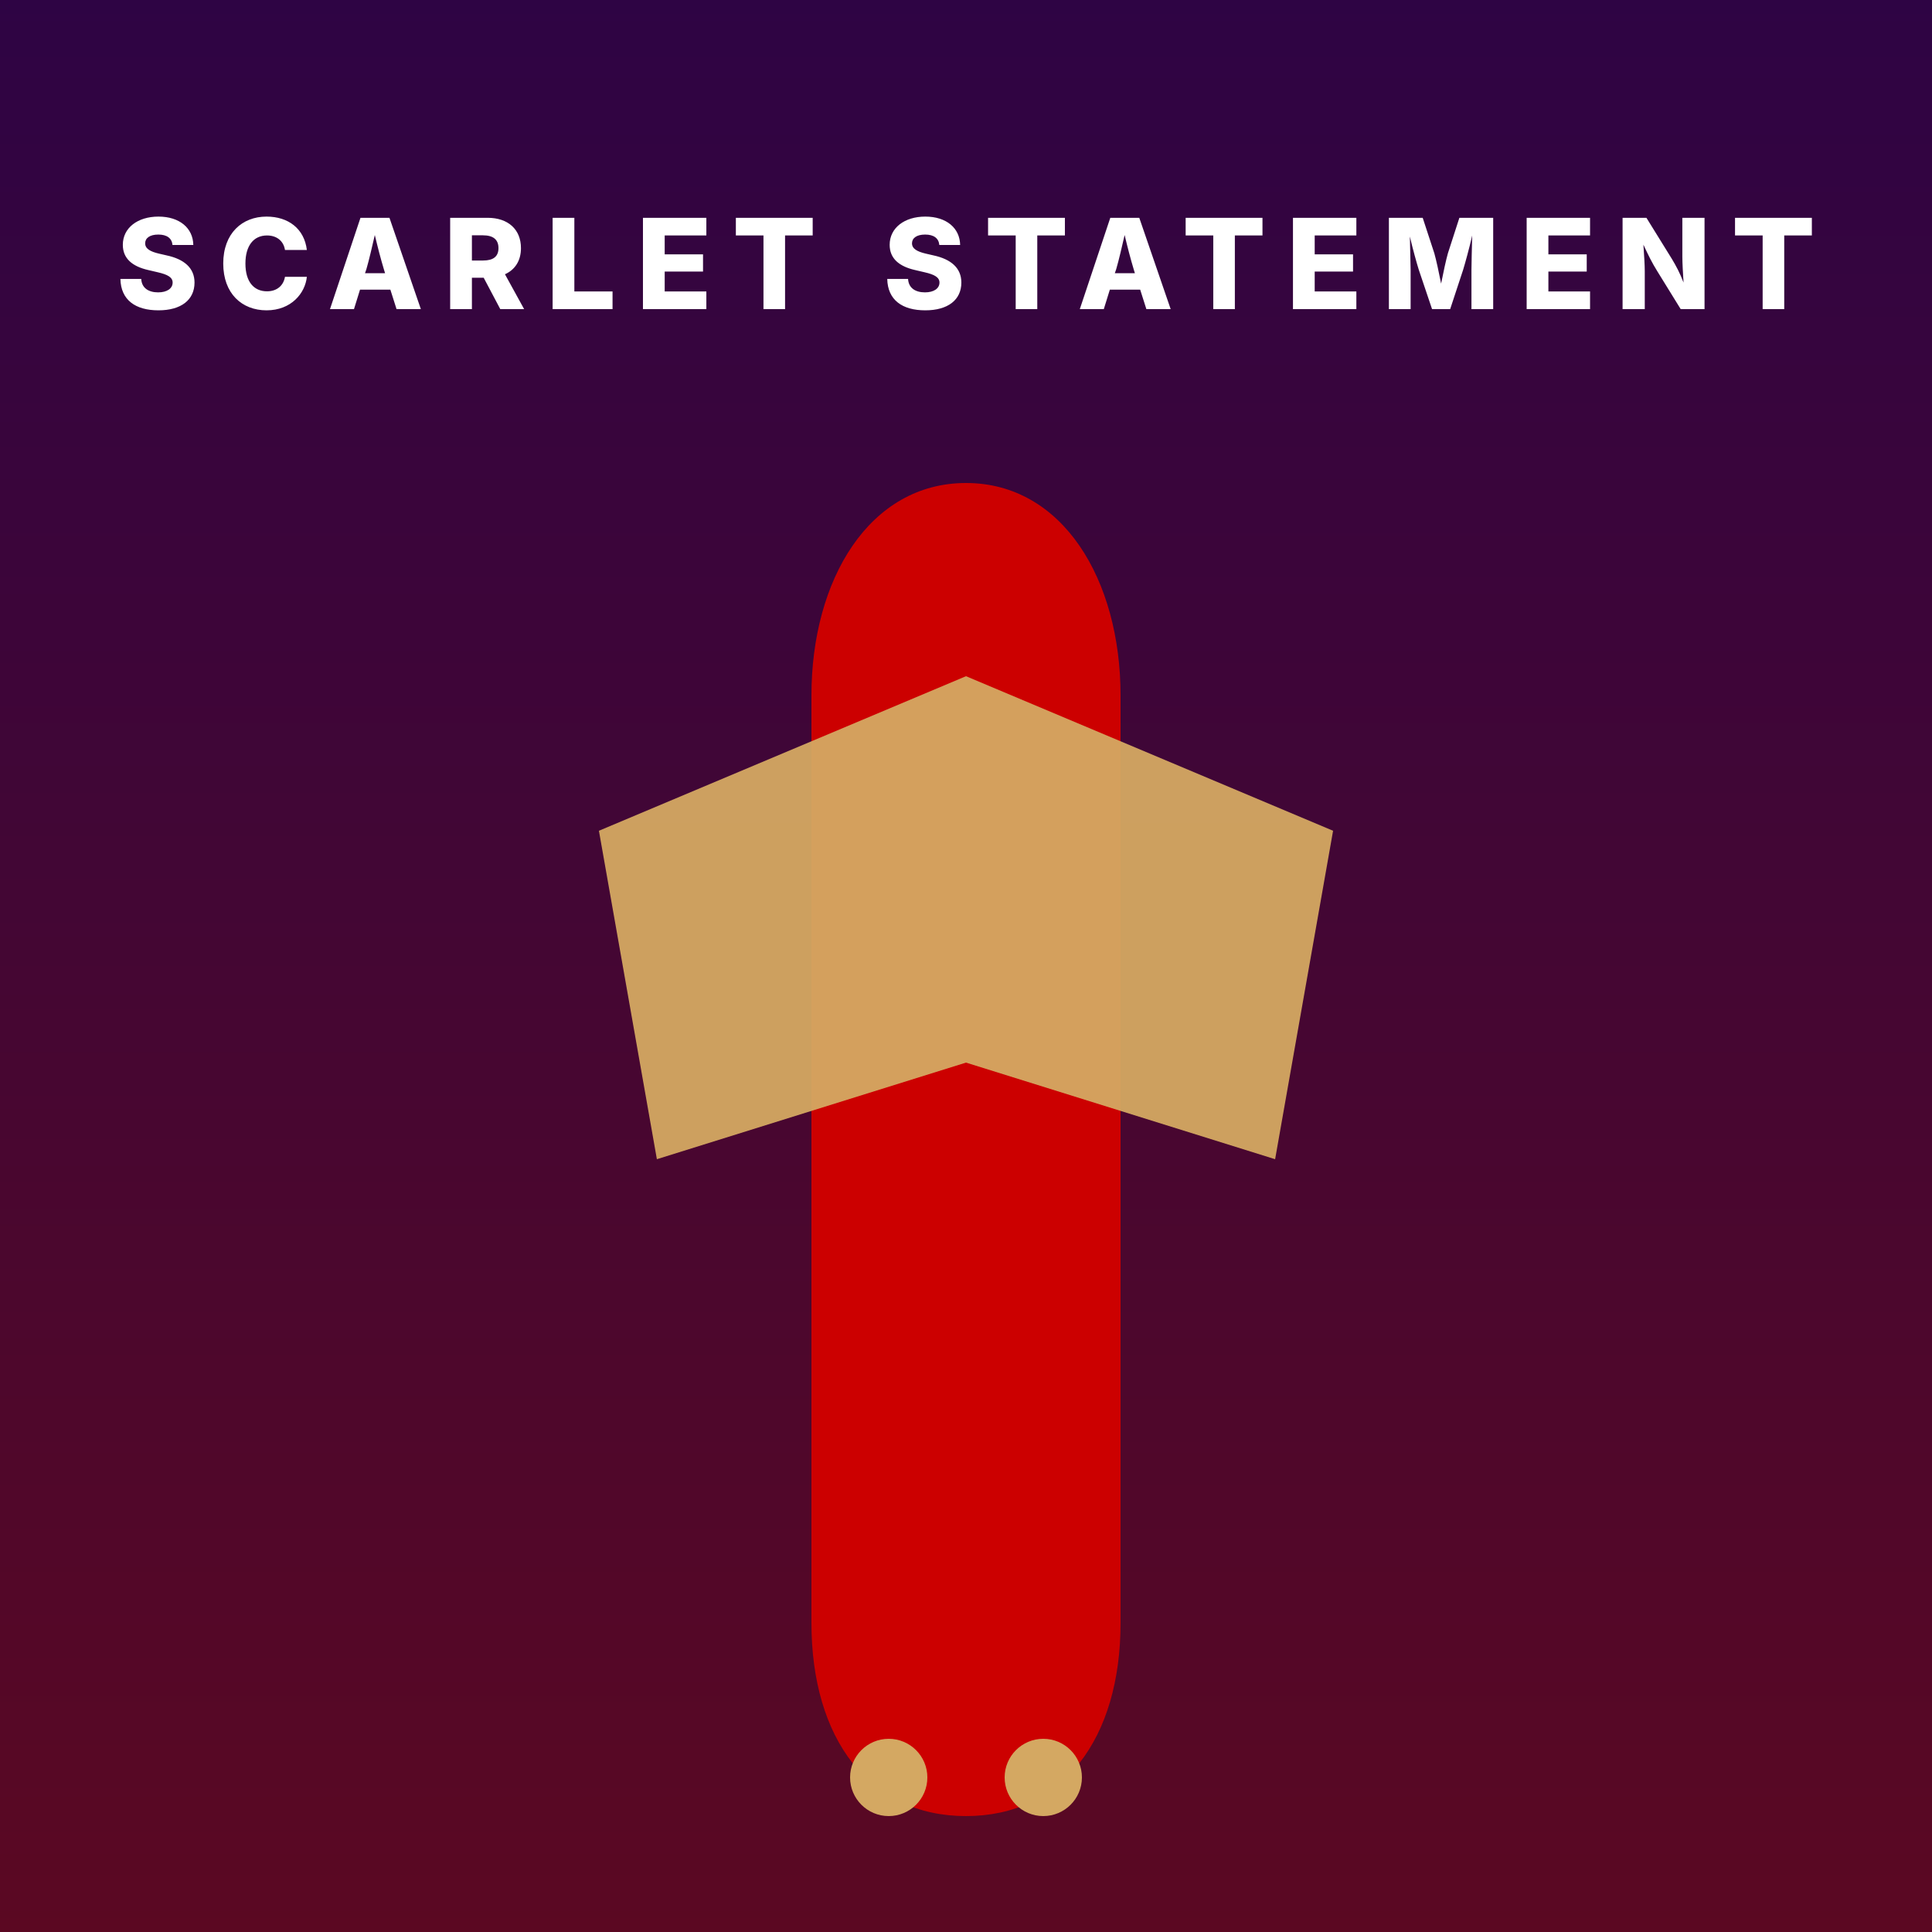
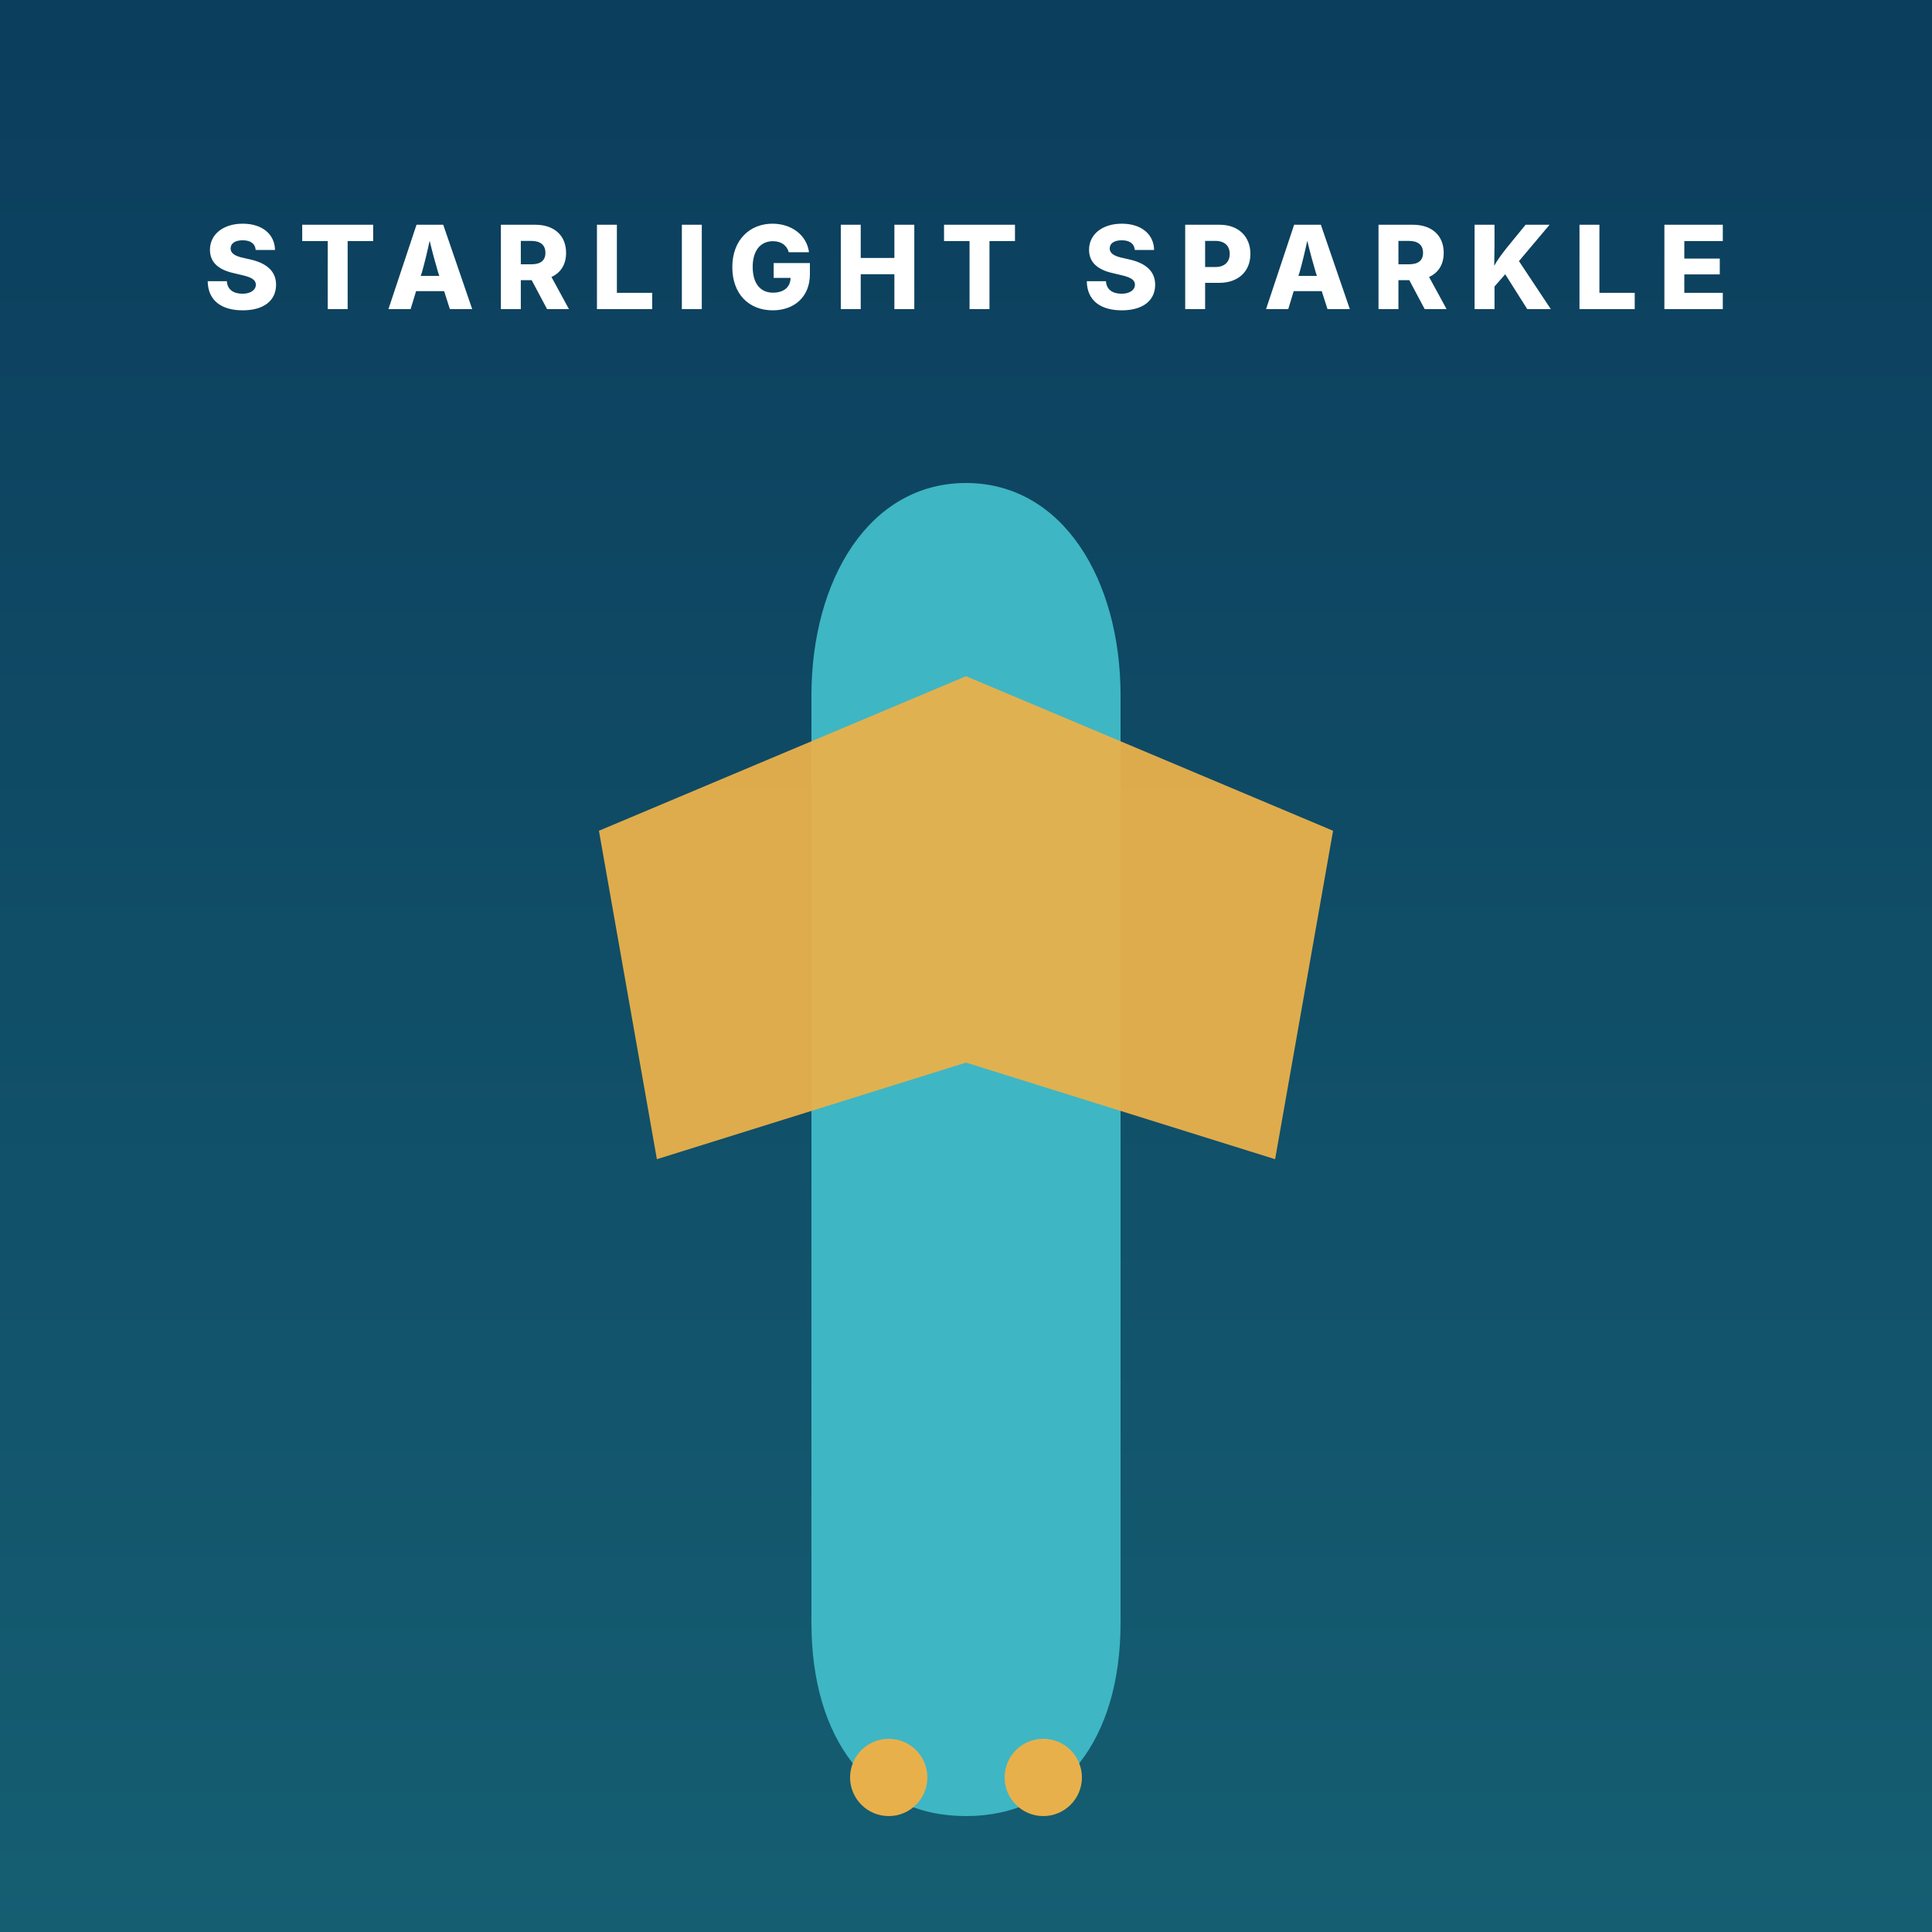
<svg xmlns="http://www.w3.org/2000/svg" viewBox="0 0 200 200" width="200" height="200">
  <defs>
    <linearGradient id="bg1" x1="0" y1="0" x2="0" y2="1">
-       <stop offset="0" stop-color="#2E0444" />
-       <stop offset="1" stop-color="#5B0822" />
+       <stop offset="0" stop-color="#0B3D5C" />
+       <stop offset="1" stop-color="#155E72" />
    </linearGradient>
  </defs>
  <rect width="200" height="200" fill="url(#bg1)" />
-   <path d="M100 50 C110 50 116 60 116 72 L116 168 C116 180 110 188 100 188 C90 188 84 180 84 168 L84 72 C84 60 90 50 100 50 Z" fill="#CC0000" />
-   <path d="M62 86 L100 70 L138 86 L132 120 L100 110 L68 120 Z" fill="#D4A862" opacity="0.95" />
-   <circle cx="92" cy="184" r="4" fill="#D4A862" />
-   <circle cx="108" cy="184" r="4" fill="#D4A862" />
-   <text x="100" y="32" font-family="Inter,Helvetica,sans-serif" font-size="13" font-weight="800" fill="#fff" text-anchor="middle" letter-spacing="2">SCARLET STATEMENT</text>
+   <path d="M100 50 C110 50 116 60 116 72 L116 168 C116 180 110 188 100 188 C90 188 84 180 84 168 L84 72 C84 60 90 50 100 50 Z" fill="#3FB6C4" />
+   <path d="M62 86 L100 70 L138 86 L132 120 L100 110 L68 120 Z" fill="#E8B04B" opacity="0.95" />
+   <circle cx="92" cy="184" r="4" fill="#E8B04B" />
+   <circle cx="108" cy="184" r="4" fill="#E8B04B" />
+   <text x="100" y="32" font-family="Inter,Helvetica,sans-serif" font-size="12" font-weight="800" fill="#fff" text-anchor="middle" letter-spacing="2">STARLIGHT SPARKLE</text>
</svg>
